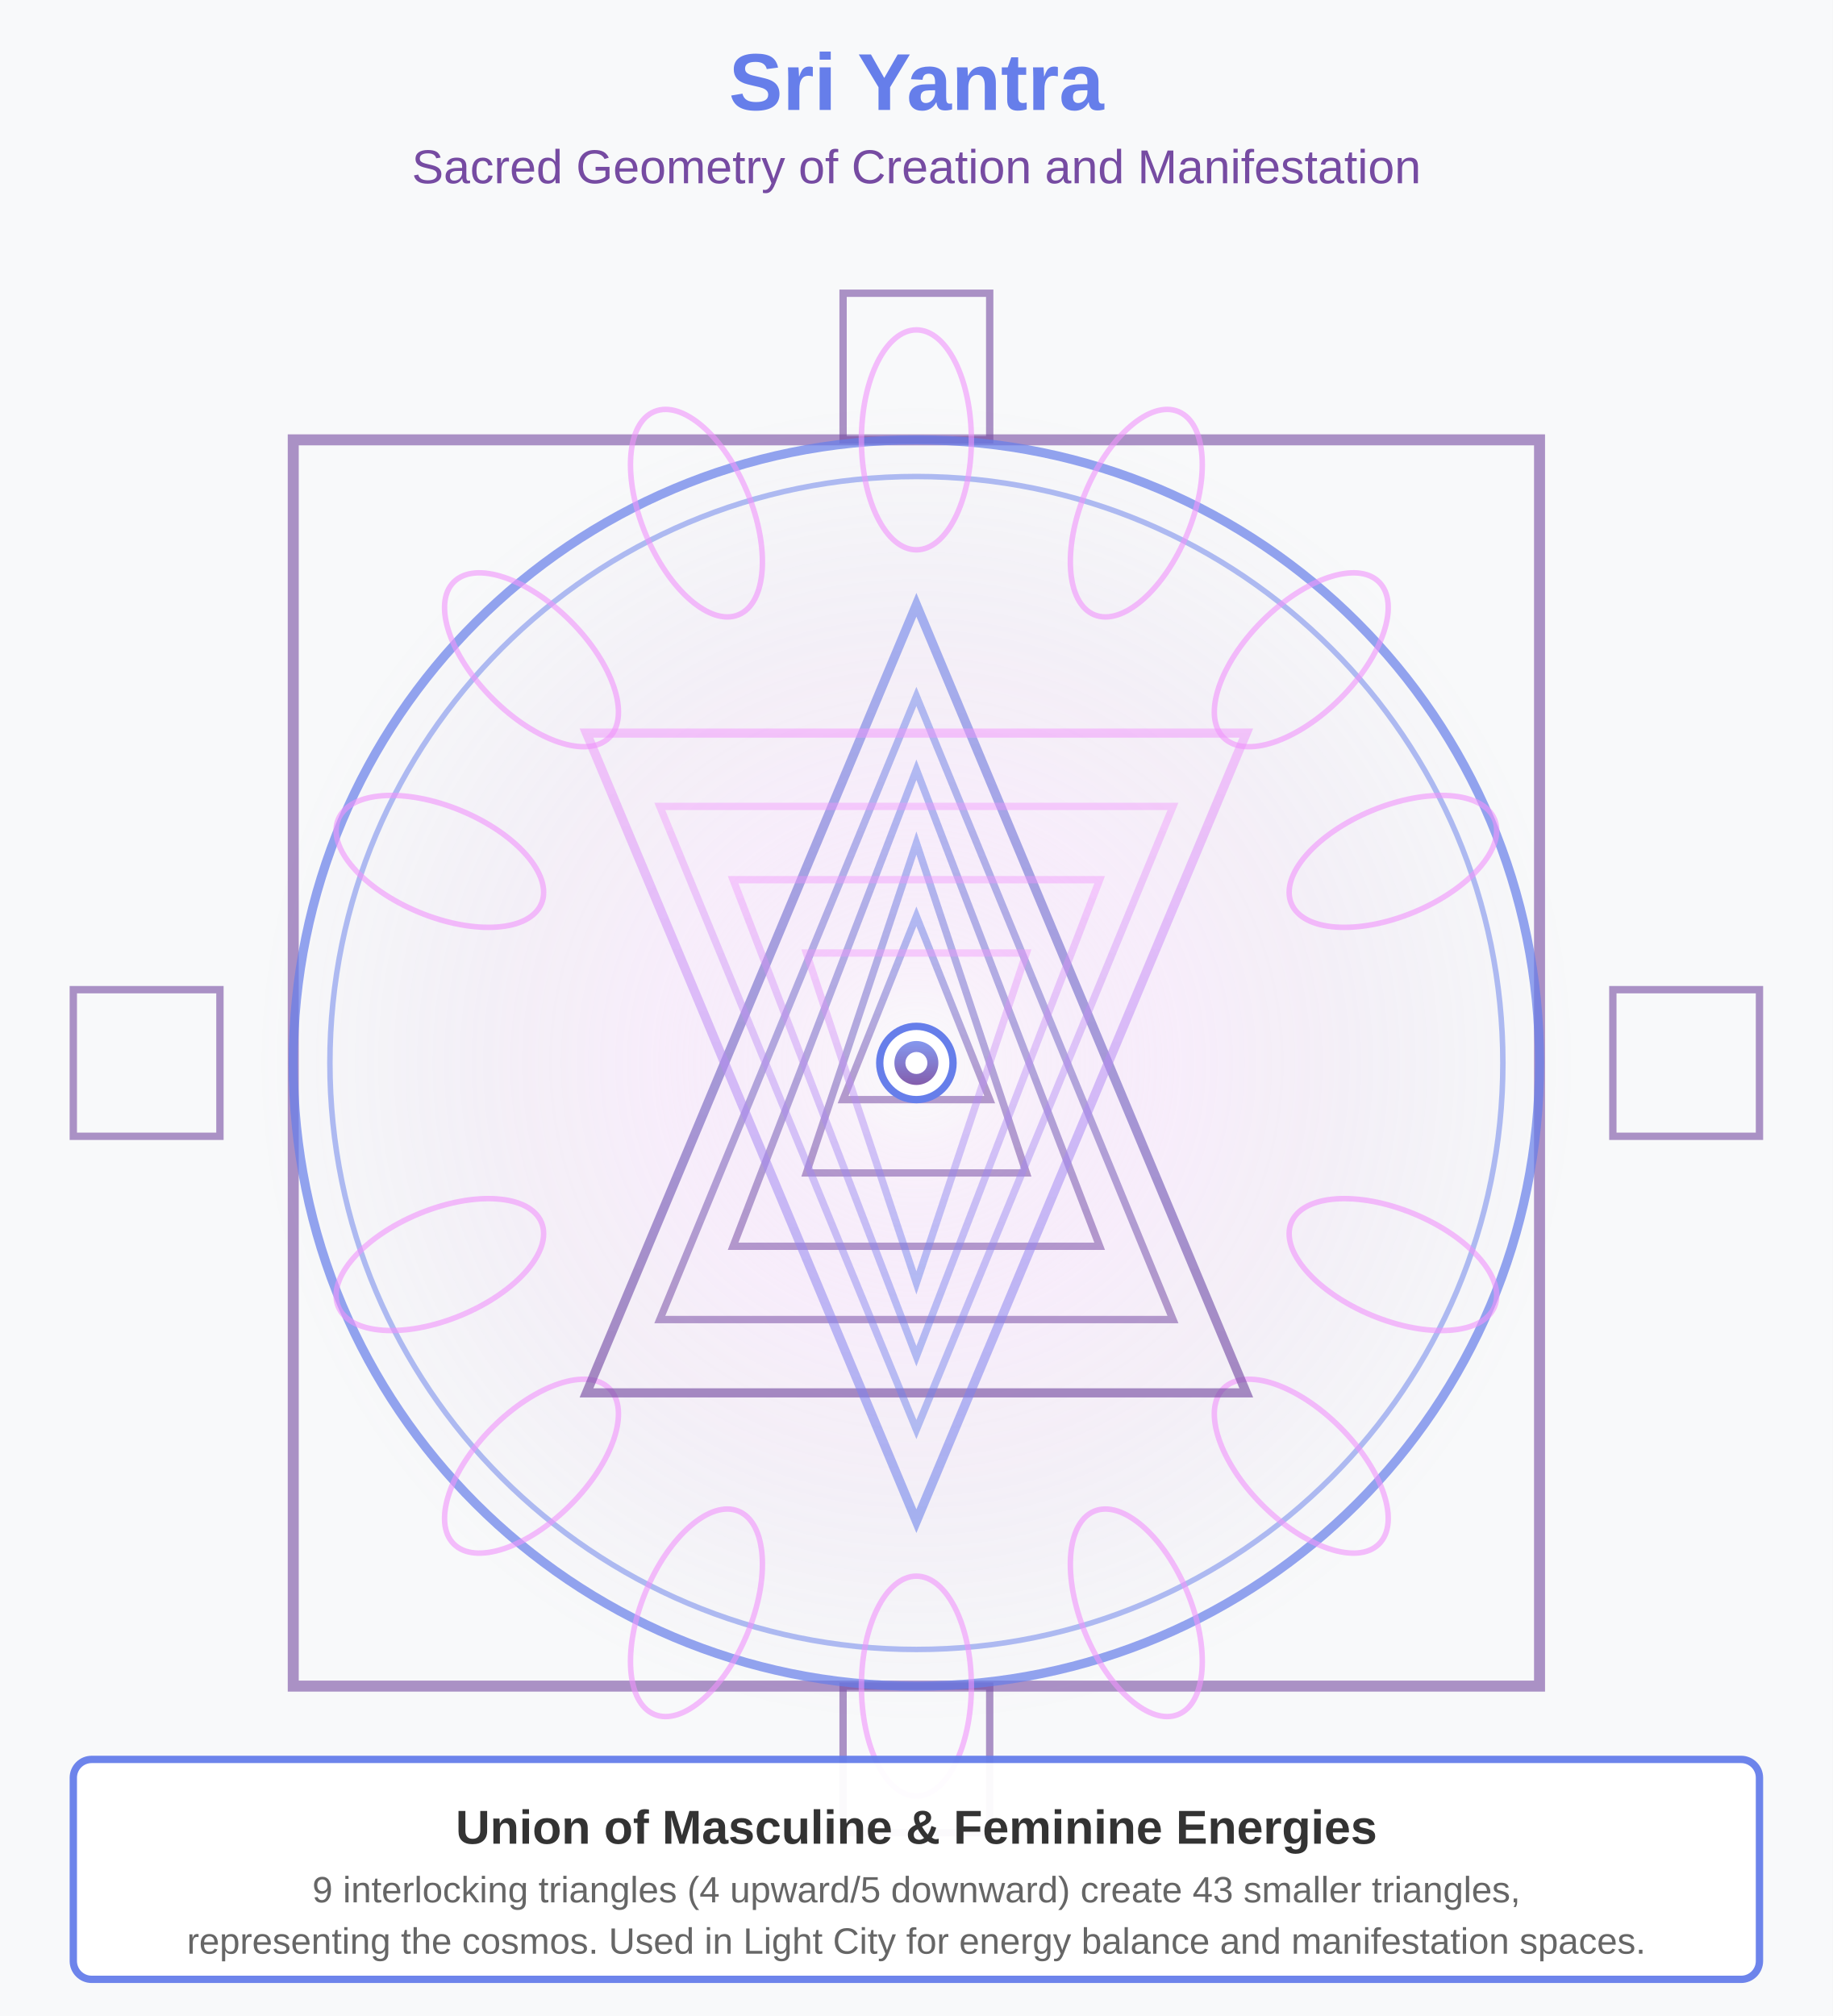
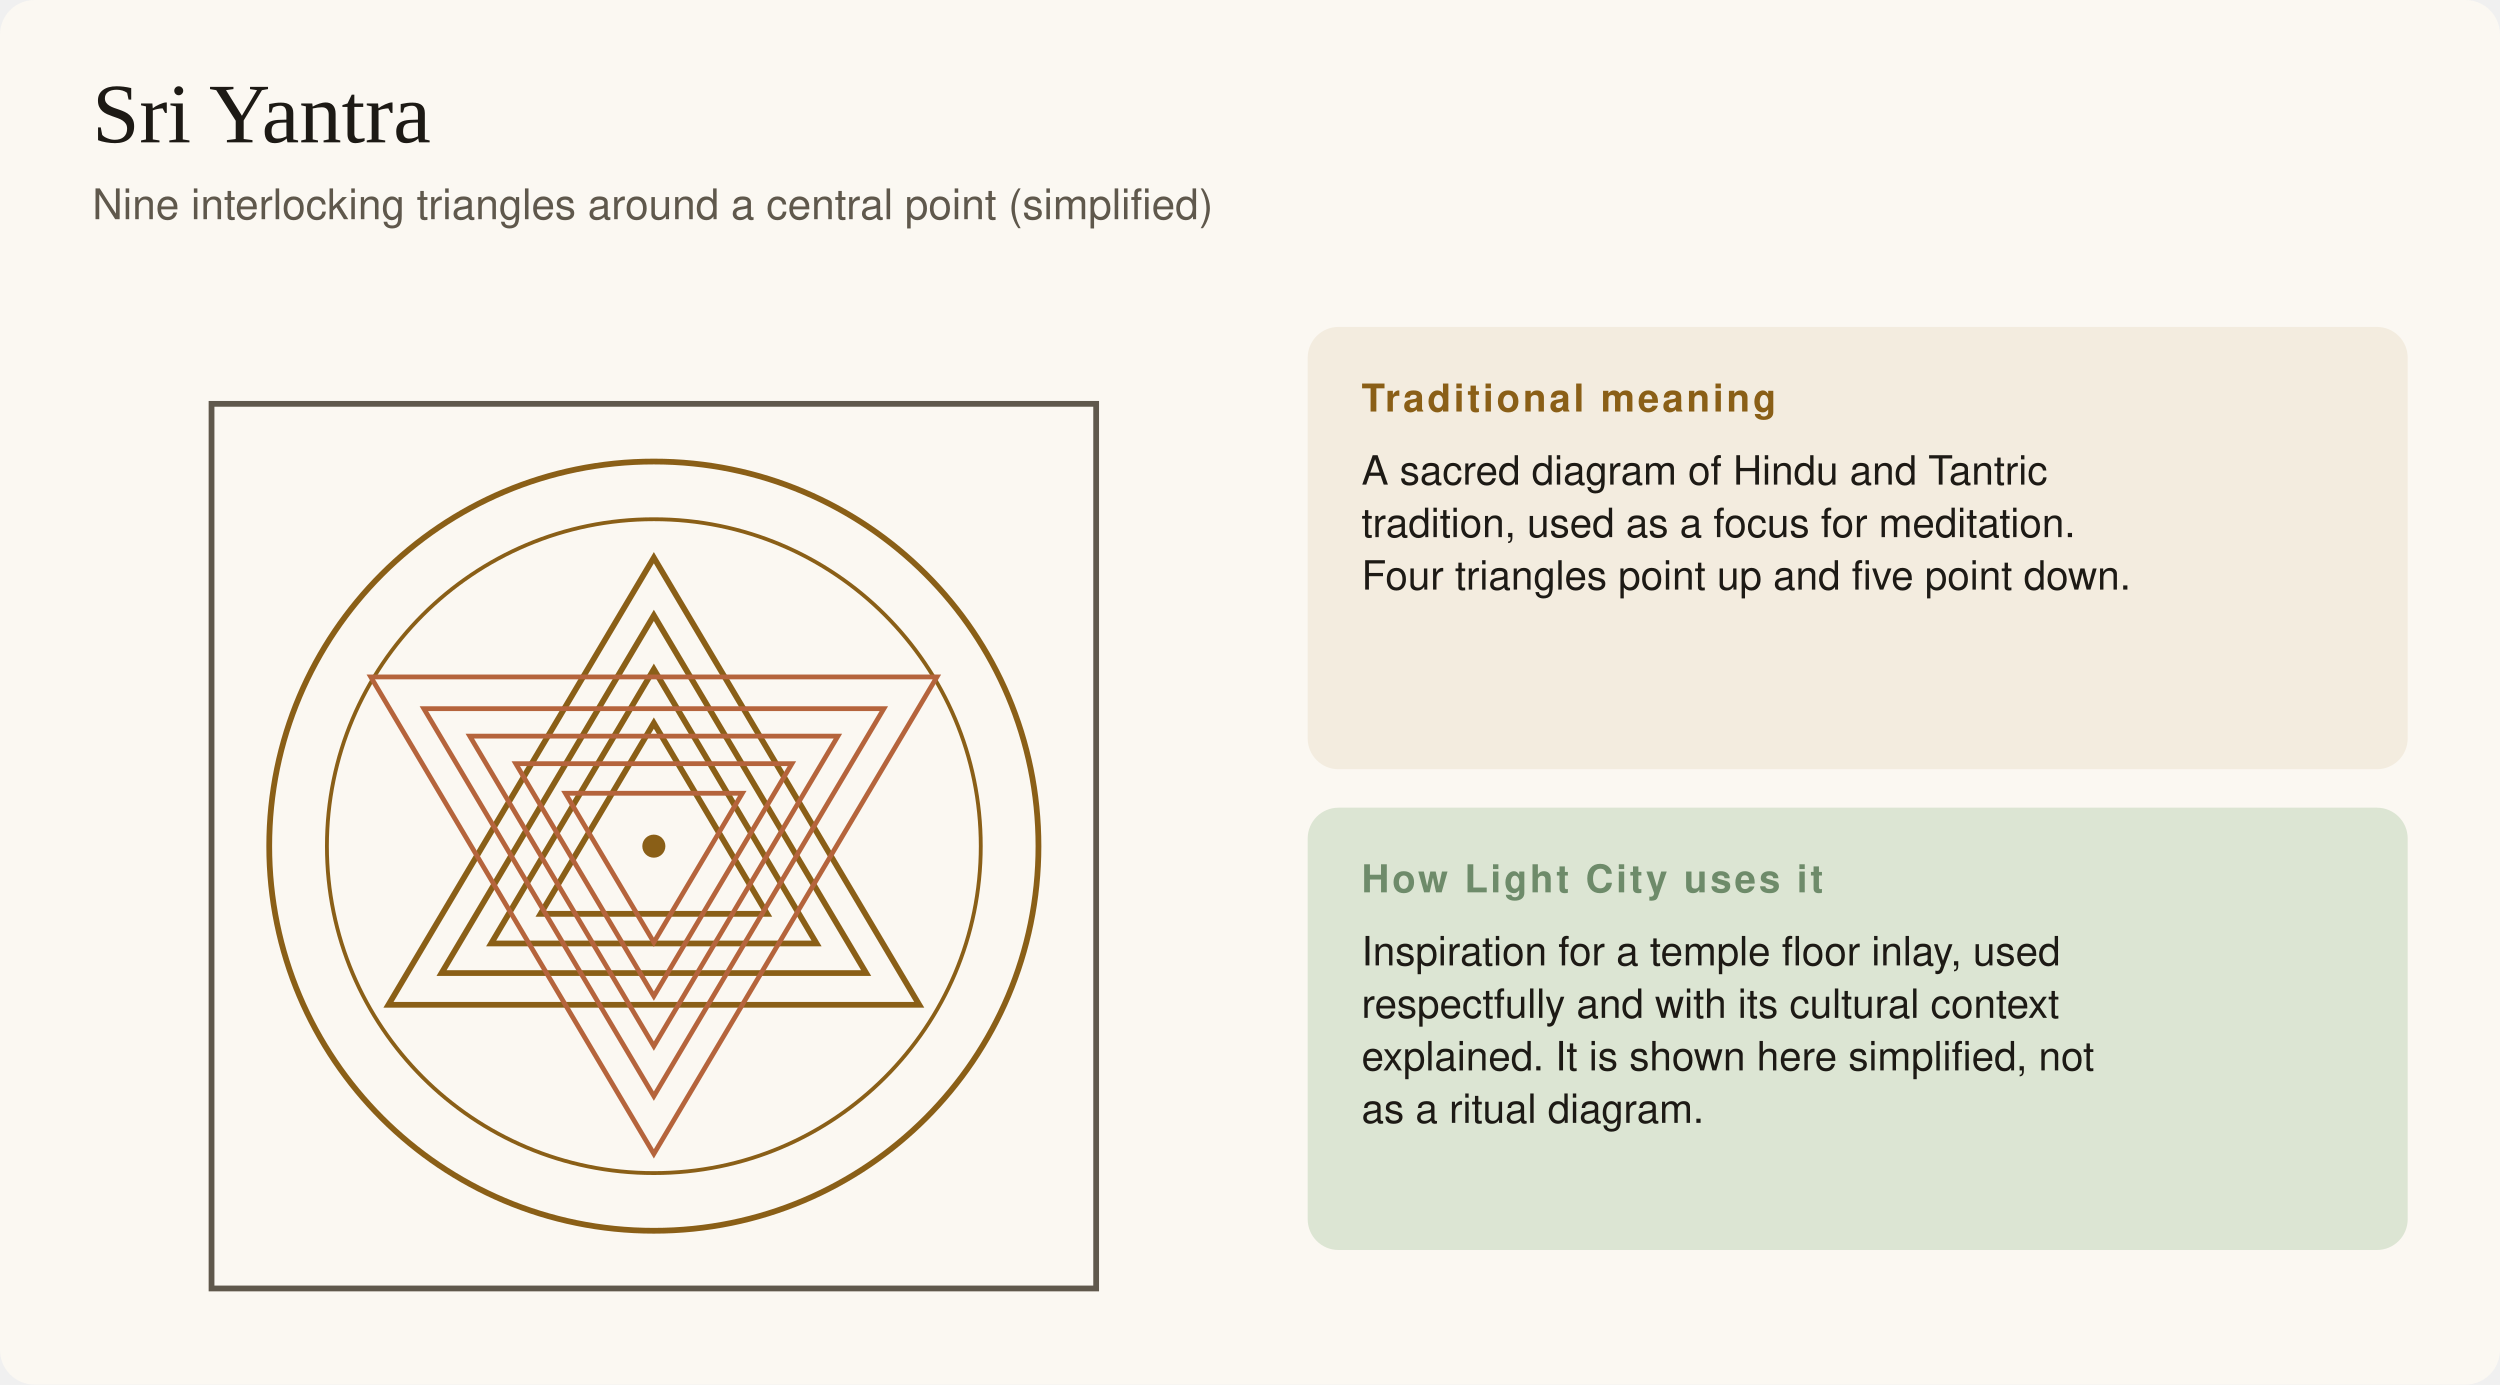
- <svg xmlns="http://www.w3.org/2000/svg" viewBox="0 0 500 550" width="500" height="550">
-   <defs>
-     <radialGradient id="yantraGlow" cx="50%" cy="50%" r="50%">
-       <stop offset="0%" style="stop-color:#ffffff;stop-opacity:1" />
-       <stop offset="40%" style="stop-color:#f093fb;stop-opacity:0.4" />
-       <stop offset="100%" style="stop-color:#764ba2;stop-opacity:0" />
-     </radialGradient>
-     <linearGradient id="yantraGrad1" x1="0%" y1="0%" x2="0%" y2="100%">
-       <stop offset="0%" style="stop-color:#667eea;stop-opacity:0.8" />
-       <stop offset="100%" style="stop-color:#764ba2;stop-opacity:0.9" />
-     </linearGradient>
-     <linearGradient id="yantraGrad2" x1="0%" y1="0%" x2="0%" y2="100%">
-       <stop offset="0%" style="stop-color:#f093fb;stop-opacity:0.7" />
-       <stop offset="100%" style="stop-color:#667eea;stop-opacity:0.8" />
-     </linearGradient>
-   </defs>
-   <rect width="500" height="550" fill="#f8f9fa" />
-   <text x="250" y="30" font-family="Arial, sans-serif" font-size="22" fill="#667eea" text-anchor="middle" font-weight="bold">Sri Yantra</text>
-   <text x="250" y="50" font-family="Arial, sans-serif" font-size="13" fill="#764ba2" text-anchor="middle">Sacred Geometry of Creation and Manifestation</text>
-   <circle cx="250" cy="290" r="180" fill="url(#yantraGlow)" opacity="0.3" />
-   <rect x="80" y="120" width="340" height="340" fill="none" stroke="#764ba2" stroke-width="3" opacity="0.6" />
-   <rect x="230" y="80" width="40" height="40" fill="none" stroke="#764ba2" stroke-width="2" opacity="0.6" />
-   <rect x="440" y="270" width="40" height="40" fill="none" stroke="#764ba2" stroke-width="2" opacity="0.6" />
-   <rect x="230" y="460" width="40" height="40" fill="none" stroke="#764ba2" stroke-width="2" opacity="0.6" />
-   <rect x="20" y="270" width="40" height="40" fill="none" stroke="#764ba2" stroke-width="2" opacity="0.6" />
-   <circle cx="250" cy="290" r="170" fill="none" stroke="#667eea" stroke-width="2.5" opacity="0.7" />
-   <circle cx="250" cy="290" r="160" fill="none" stroke="#667eea" stroke-width="1.5" opacity="0.5" />
-   <g opacity="0.6">
-     <ellipse cx="250" cy="120" rx="15" ry="30" fill="none" stroke="#f093fb" stroke-width="1.5" />
-     <ellipse cx="310" cy="140" rx="15" ry="30" fill="none" stroke="#f093fb" stroke-width="1.5" transform="rotate(22.5 310 140)" />
-     <ellipse cx="355" cy="180" rx="15" ry="30" fill="none" stroke="#f093fb" stroke-width="1.5" transform="rotate(45 355 180)" />
-     <ellipse cx="380" cy="235" rx="15" ry="30" fill="none" stroke="#f093fb" stroke-width="1.5" transform="rotate(67.5 380 235)" />
-     <ellipse cx="380" cy="345" rx="15" ry="30" fill="none" stroke="#f093fb" stroke-width="1.5" transform="rotate(112.5 380 345)" />
-     <ellipse cx="355" cy="400" rx="15" ry="30" fill="none" stroke="#f093fb" stroke-width="1.5" transform="rotate(135 355 400)" />
-     <ellipse cx="310" cy="440" rx="15" ry="30" fill="none" stroke="#f093fb" stroke-width="1.5" transform="rotate(157.5 310 440)" />
-     <ellipse cx="250" cy="460" rx="15" ry="30" fill="none" stroke="#f093fb" stroke-width="1.5" />
-     <ellipse cx="190" cy="440" rx="15" ry="30" fill="none" stroke="#f093fb" stroke-width="1.5" transform="rotate(-157.5 190 440)" />
-     <ellipse cx="145" cy="400" rx="15" ry="30" fill="none" stroke="#f093fb" stroke-width="1.5" transform="rotate(-135 145 400)" />
-     <ellipse cx="120" cy="345" rx="15" ry="30" fill="none" stroke="#f093fb" stroke-width="1.5" transform="rotate(-112.5 120 345)" />
-     <ellipse cx="120" cy="235" rx="15" ry="30" fill="none" stroke="#f093fb" stroke-width="1.5" transform="rotate(-67.5 120 235)" />
-     <ellipse cx="145" cy="180" rx="15" ry="30" fill="none" stroke="#f093fb" stroke-width="1.5" transform="rotate(-45 145 180)" />
-     <ellipse cx="190" cy="140" rx="15" ry="30" fill="none" stroke="#f093fb" stroke-width="1.5" transform="rotate(-22.5 190 140)" />
-   </g>
-   <polygon points="250,165 340,380 160,380" fill="none" stroke="url(#yantraGrad1)" stroke-width="2.5" opacity="0.7" />
-   <polygon points="250,190 320,360 180,360" fill="none" stroke="url(#yantraGrad1)" stroke-width="2" opacity="0.6" />
-   <polygon points="250,210 300,340 200,340" fill="none" stroke="url(#yantraGrad1)" stroke-width="2" opacity="0.6" />
-   <polygon points="250,230 280,320 220,320" fill="none" stroke="url(#yantraGrad1)" stroke-width="2" opacity="0.6" />
-   <polygon points="250,250 270,300 230,300" fill="none" stroke="url(#yantraGrad1)" stroke-width="2" opacity="0.6" />
-   <polygon points="250,415 160,200 340,200" fill="none" stroke="url(#yantraGrad2)" stroke-width="2.5" opacity="0.7" />
-   <polygon points="250,390 180,220 320,220" fill="none" stroke="url(#yantraGrad2)" stroke-width="2" opacity="0.6" />
-   <polygon points="250,370 200,240 300,240" fill="none" stroke="url(#yantraGrad2)" stroke-width="2" opacity="0.6" />
-   <polygon points="250,350 220,260 280,260" fill="none" stroke="url(#yantraGrad2)" stroke-width="2" opacity="0.6" />
-   <circle cx="250" cy="290" r="10" fill="#ffffff" stroke="#667eea" stroke-width="2" />
-   <circle cx="250" cy="290" r="6" fill="url(#yantraGrad1)" />
-   <circle cx="250" cy="290" r="3" fill="#ffffff" />
-   <rect x="20" y="480" width="460" height="60" fill="white" stroke="#667eea" stroke-width="2" rx="5" opacity="0.95" />
-   <text x="250" y="503" font-family="Arial, sans-serif" font-size="13" fill="#333" text-anchor="middle" font-weight="bold">Union of Masculine &amp; Feminine Energies</text>
-   <text x="250" y="519" font-family="Arial, sans-serif" font-size="10" fill="#666" text-anchor="middle">9 interlocking triangles (4 upward/5 downward) create 43 smaller triangles,</text>
-   <text x="250" y="533" font-family="Arial, sans-serif" font-size="10" fill="#666" text-anchor="middle">representing the cosmos. Used in Light City for energy balance and manifestation spaces.</text>
+ <svg xmlns="http://www.w3.org/2000/svg" viewBox="0 0 1300 720" width="1300" height="720" role="img" aria-label="Sri Yantra">
+   <rect width="1300" height="720" rx="18" fill="#FBF8F2" />
+   <text x="48" y="74" font-family="Georgia, 'Times New Roman', serif" font-size="44" font-weight="400" fill="#1D1A15" text-anchor="start">Sri Yantra</text>
+   <text x="48" y="114" font-family="'Helvetica Neue', Helvetica, Arial, sans-serif" font-size="22" font-weight="400" fill="#5F584C" text-anchor="start">Nine interlocking triangles around a central point (simplified)</text>
+   <rect x="110" y="210" width="460" height="460" fill="none" stroke="#5F584C" stroke-width="3" />
+   <circle cx="340.0" cy="440.0" r="200.0" fill="none" stroke="#8A5F17" stroke-width="3" stroke-opacity="1" />
+   <circle cx="340.0" cy="440.0" r="170.0" fill="none" stroke="#8A5F17" stroke-width="2" stroke-opacity="1" />
+   <polygon points="340,290 202.0,522.5 478.0,522.5" fill="none" stroke="#8A5F17" stroke-width="3" />
+   <polygon points="340,320 229.6,506.0 450.4,506.0" fill="none" stroke="#8A5F17" stroke-width="3" />
+   <polygon points="340,348 255.4,490.6 424.6,490.6" fill="none" stroke="#8A5F17" stroke-width="3" />
+   <polygon points="340,376 281.1,475.2 398.9,475.2" fill="none" stroke="#8A5F17" stroke-width="3" />
+   <polygon points="340,600 192.8,352.0 487.2,352.0" fill="none" stroke="#B5643C" stroke-width="2.5" />
+   <polygon points="340,570 220.4,368.5 459.6,368.5" fill="none" stroke="#B5643C" stroke-width="2.5" />
+   <polygon points="340,544 244.3,382.8 435.7,382.8" fill="none" stroke="#B5643C" stroke-width="2.5" />
+   <polygon points="340,518 268.2,397.1 411.8,397.1" fill="none" stroke="#B5643C" stroke-width="2.5" />
+   <polygon points="340,490 294.0,412.5 386.0,412.5" fill="none" stroke="#B5643C" stroke-width="2.5" />
+   <circle cx="340" cy="440" r="6" fill="#8A5F17" />
+   <rect x="680" y="170" width="572" height="230" rx="16" fill="#F3ECDF" />
+   <text x="708" y="214" font-family="'Helvetica Neue', Helvetica, Arial, sans-serif" font-size="20" font-weight="700" fill="#8A5F17" text-anchor="start" letter-spacing="1.5">Traditional meaning</text>
+   <text x="708" y="252.0" font-family="'Helvetica Neue', Helvetica, Arial, sans-serif" font-size="21" font-weight="400" fill="#1D1A15" text-anchor="start">A sacred diagram of Hindu and Tantric</text>
+   <text x="708" y="279.3" font-family="'Helvetica Neue', Helvetica, Arial, sans-serif" font-size="21" font-weight="400" fill="#1D1A15" text-anchor="start">tradition, used as a focus for meditation.</text>
+   <text x="708" y="306.6" font-family="'Helvetica Neue', Helvetica, Arial, sans-serif" font-size="21" font-weight="400" fill="#1D1A15" text-anchor="start">Four triangles point up and five point down.</text>
+   <rect x="680" y="420" width="572" height="230" rx="16" fill="#DCE5D3" />
+   <text x="708" y="464" font-family="'Helvetica Neue', Helvetica, Arial, sans-serif" font-size="20" font-weight="700" fill="#6E8B6A" text-anchor="start" letter-spacing="1.5">How Light City uses it</text>
+   <text x="708" y="502.0" font-family="'Helvetica Neue', Helvetica, Arial, sans-serif" font-size="21" font-weight="400" fill="#1D1A15" text-anchor="start">Inspiration for a temple floor inlay, used</text>
+   <text x="708" y="529.3" font-family="'Helvetica Neue', Helvetica, Arial, sans-serif" font-size="21" font-weight="400" fill="#1D1A15" text-anchor="start">respectfully and with its cultural context</text>
+   <text x="708" y="556.6" font-family="'Helvetica Neue', Helvetica, Arial, sans-serif" font-size="21" font-weight="400" fill="#1D1A15" text-anchor="start">explained. It is shown here simplified, not</text>
+   <text x="708" y="583.9" font-family="'Helvetica Neue', Helvetica, Arial, sans-serif" font-size="21" font-weight="400" fill="#1D1A15" text-anchor="start">as a ritual diagram.</text>
</svg>
